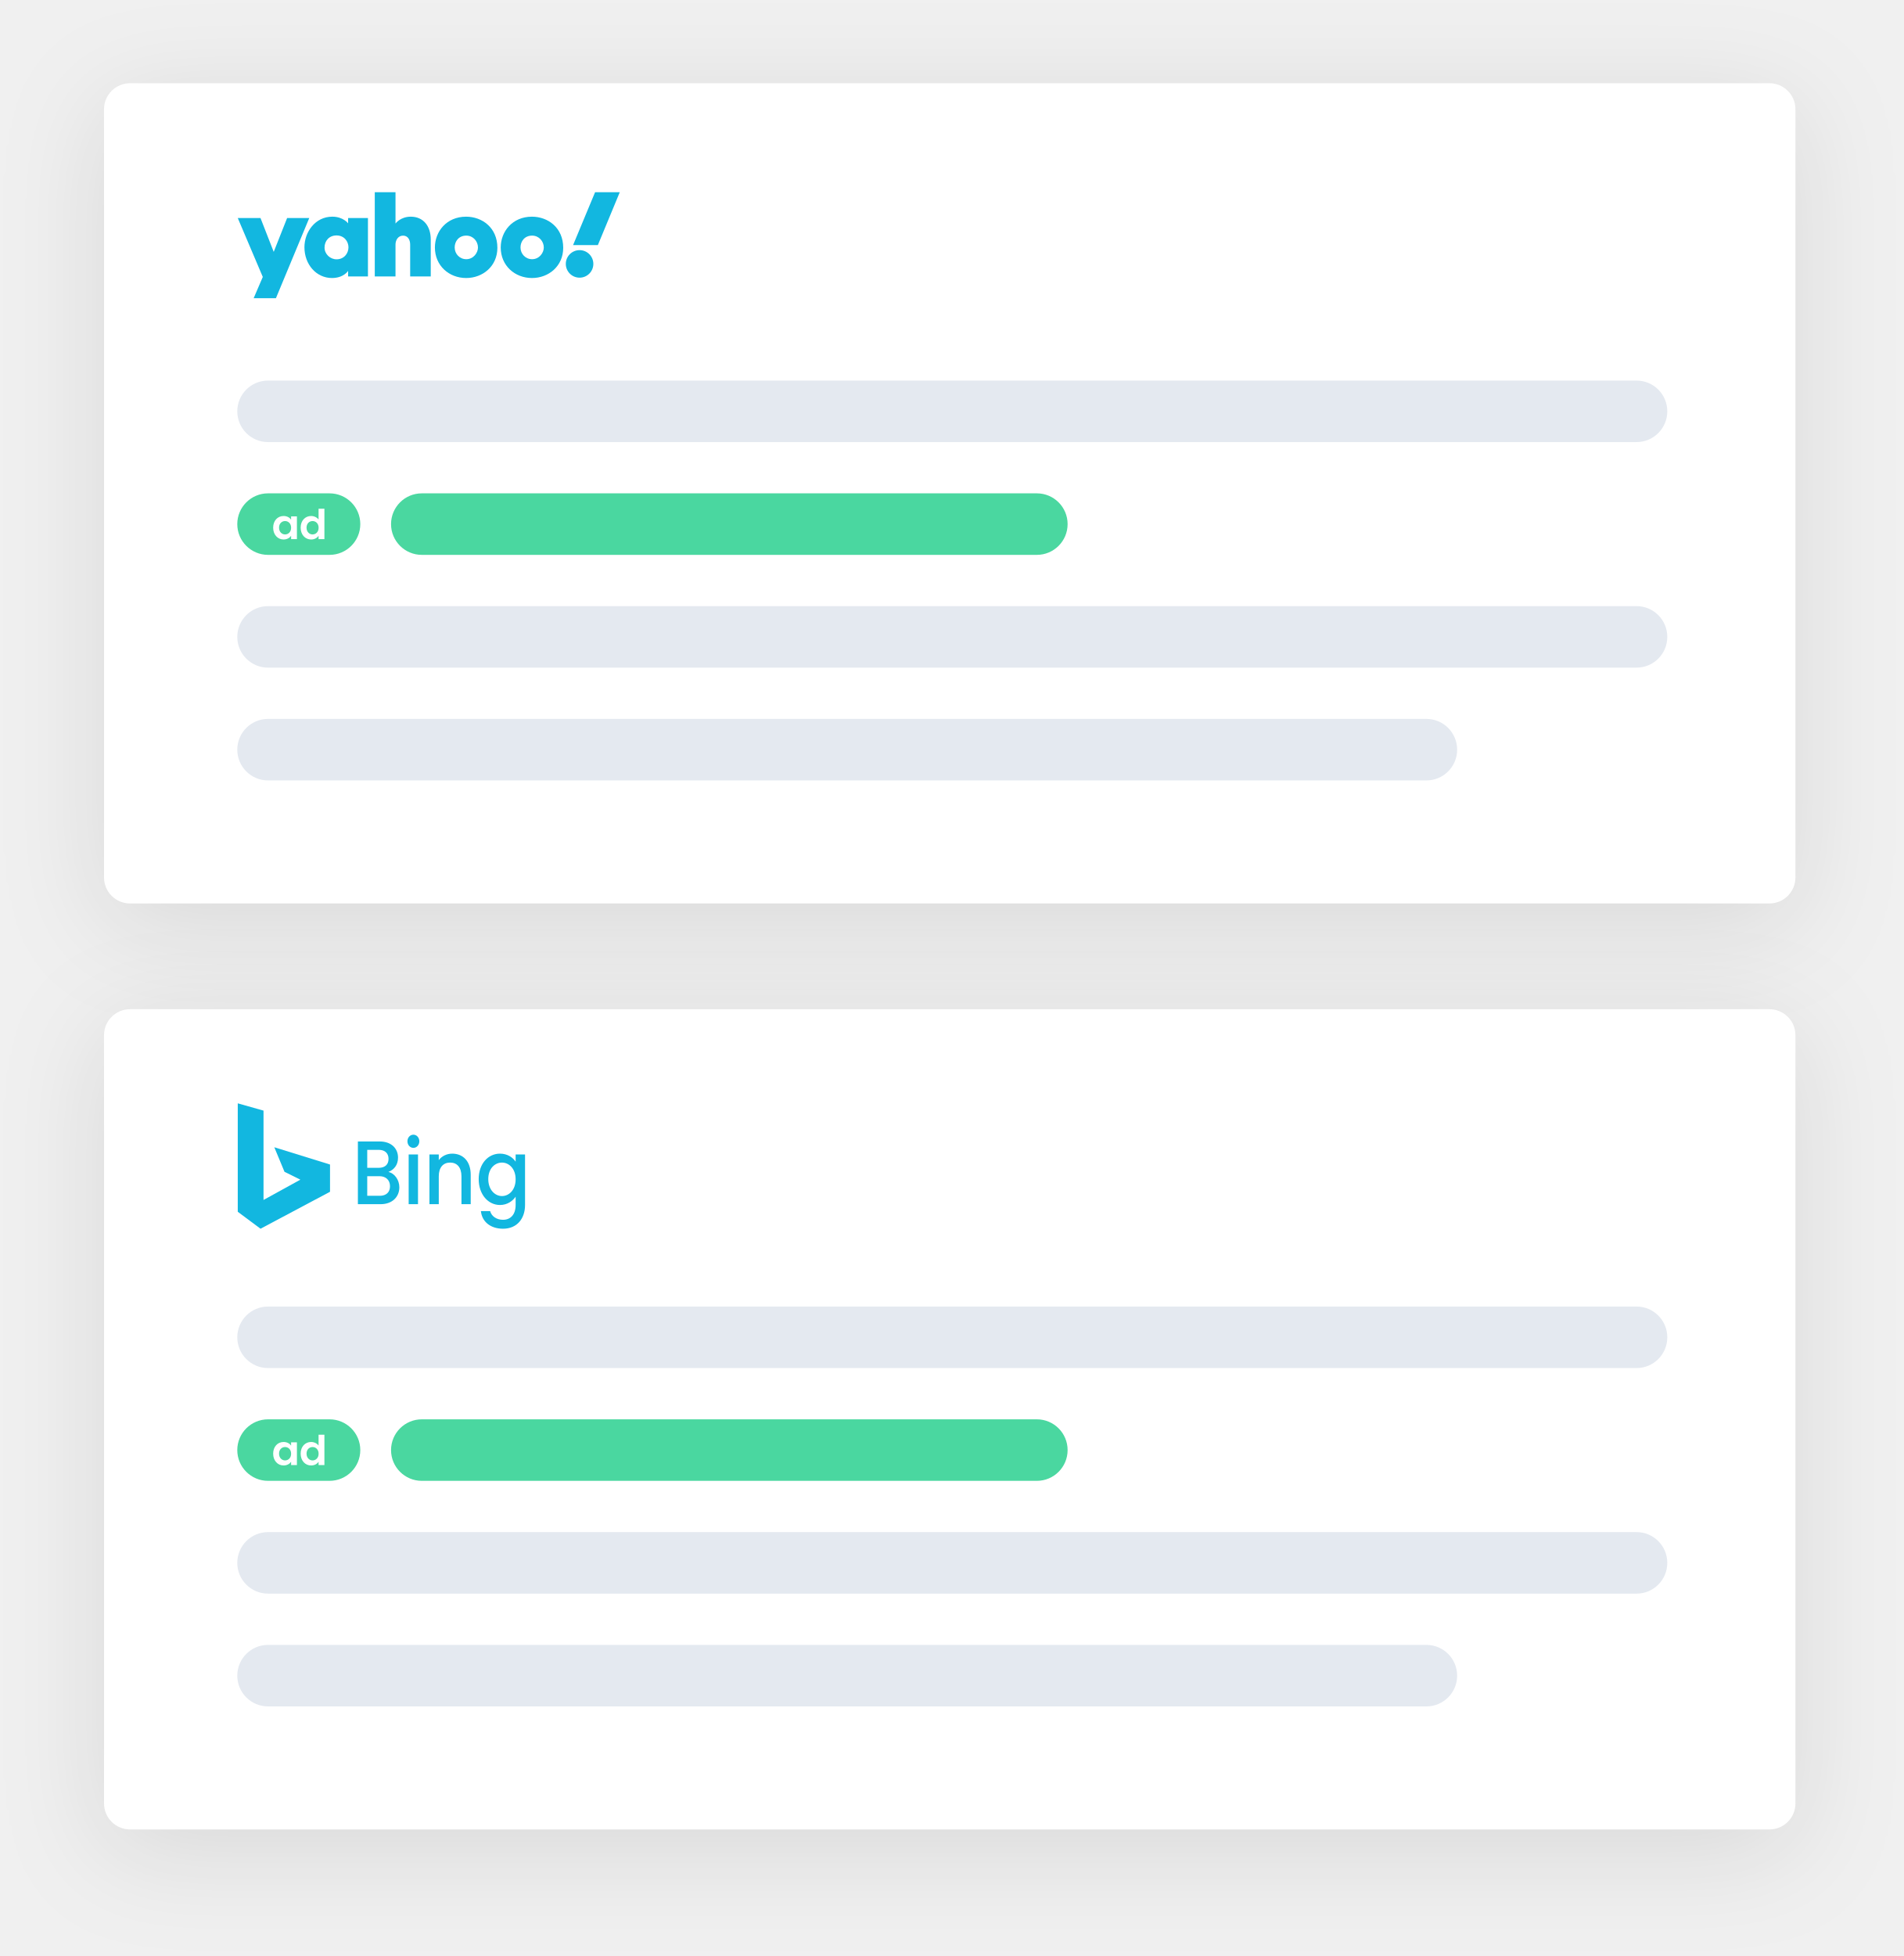
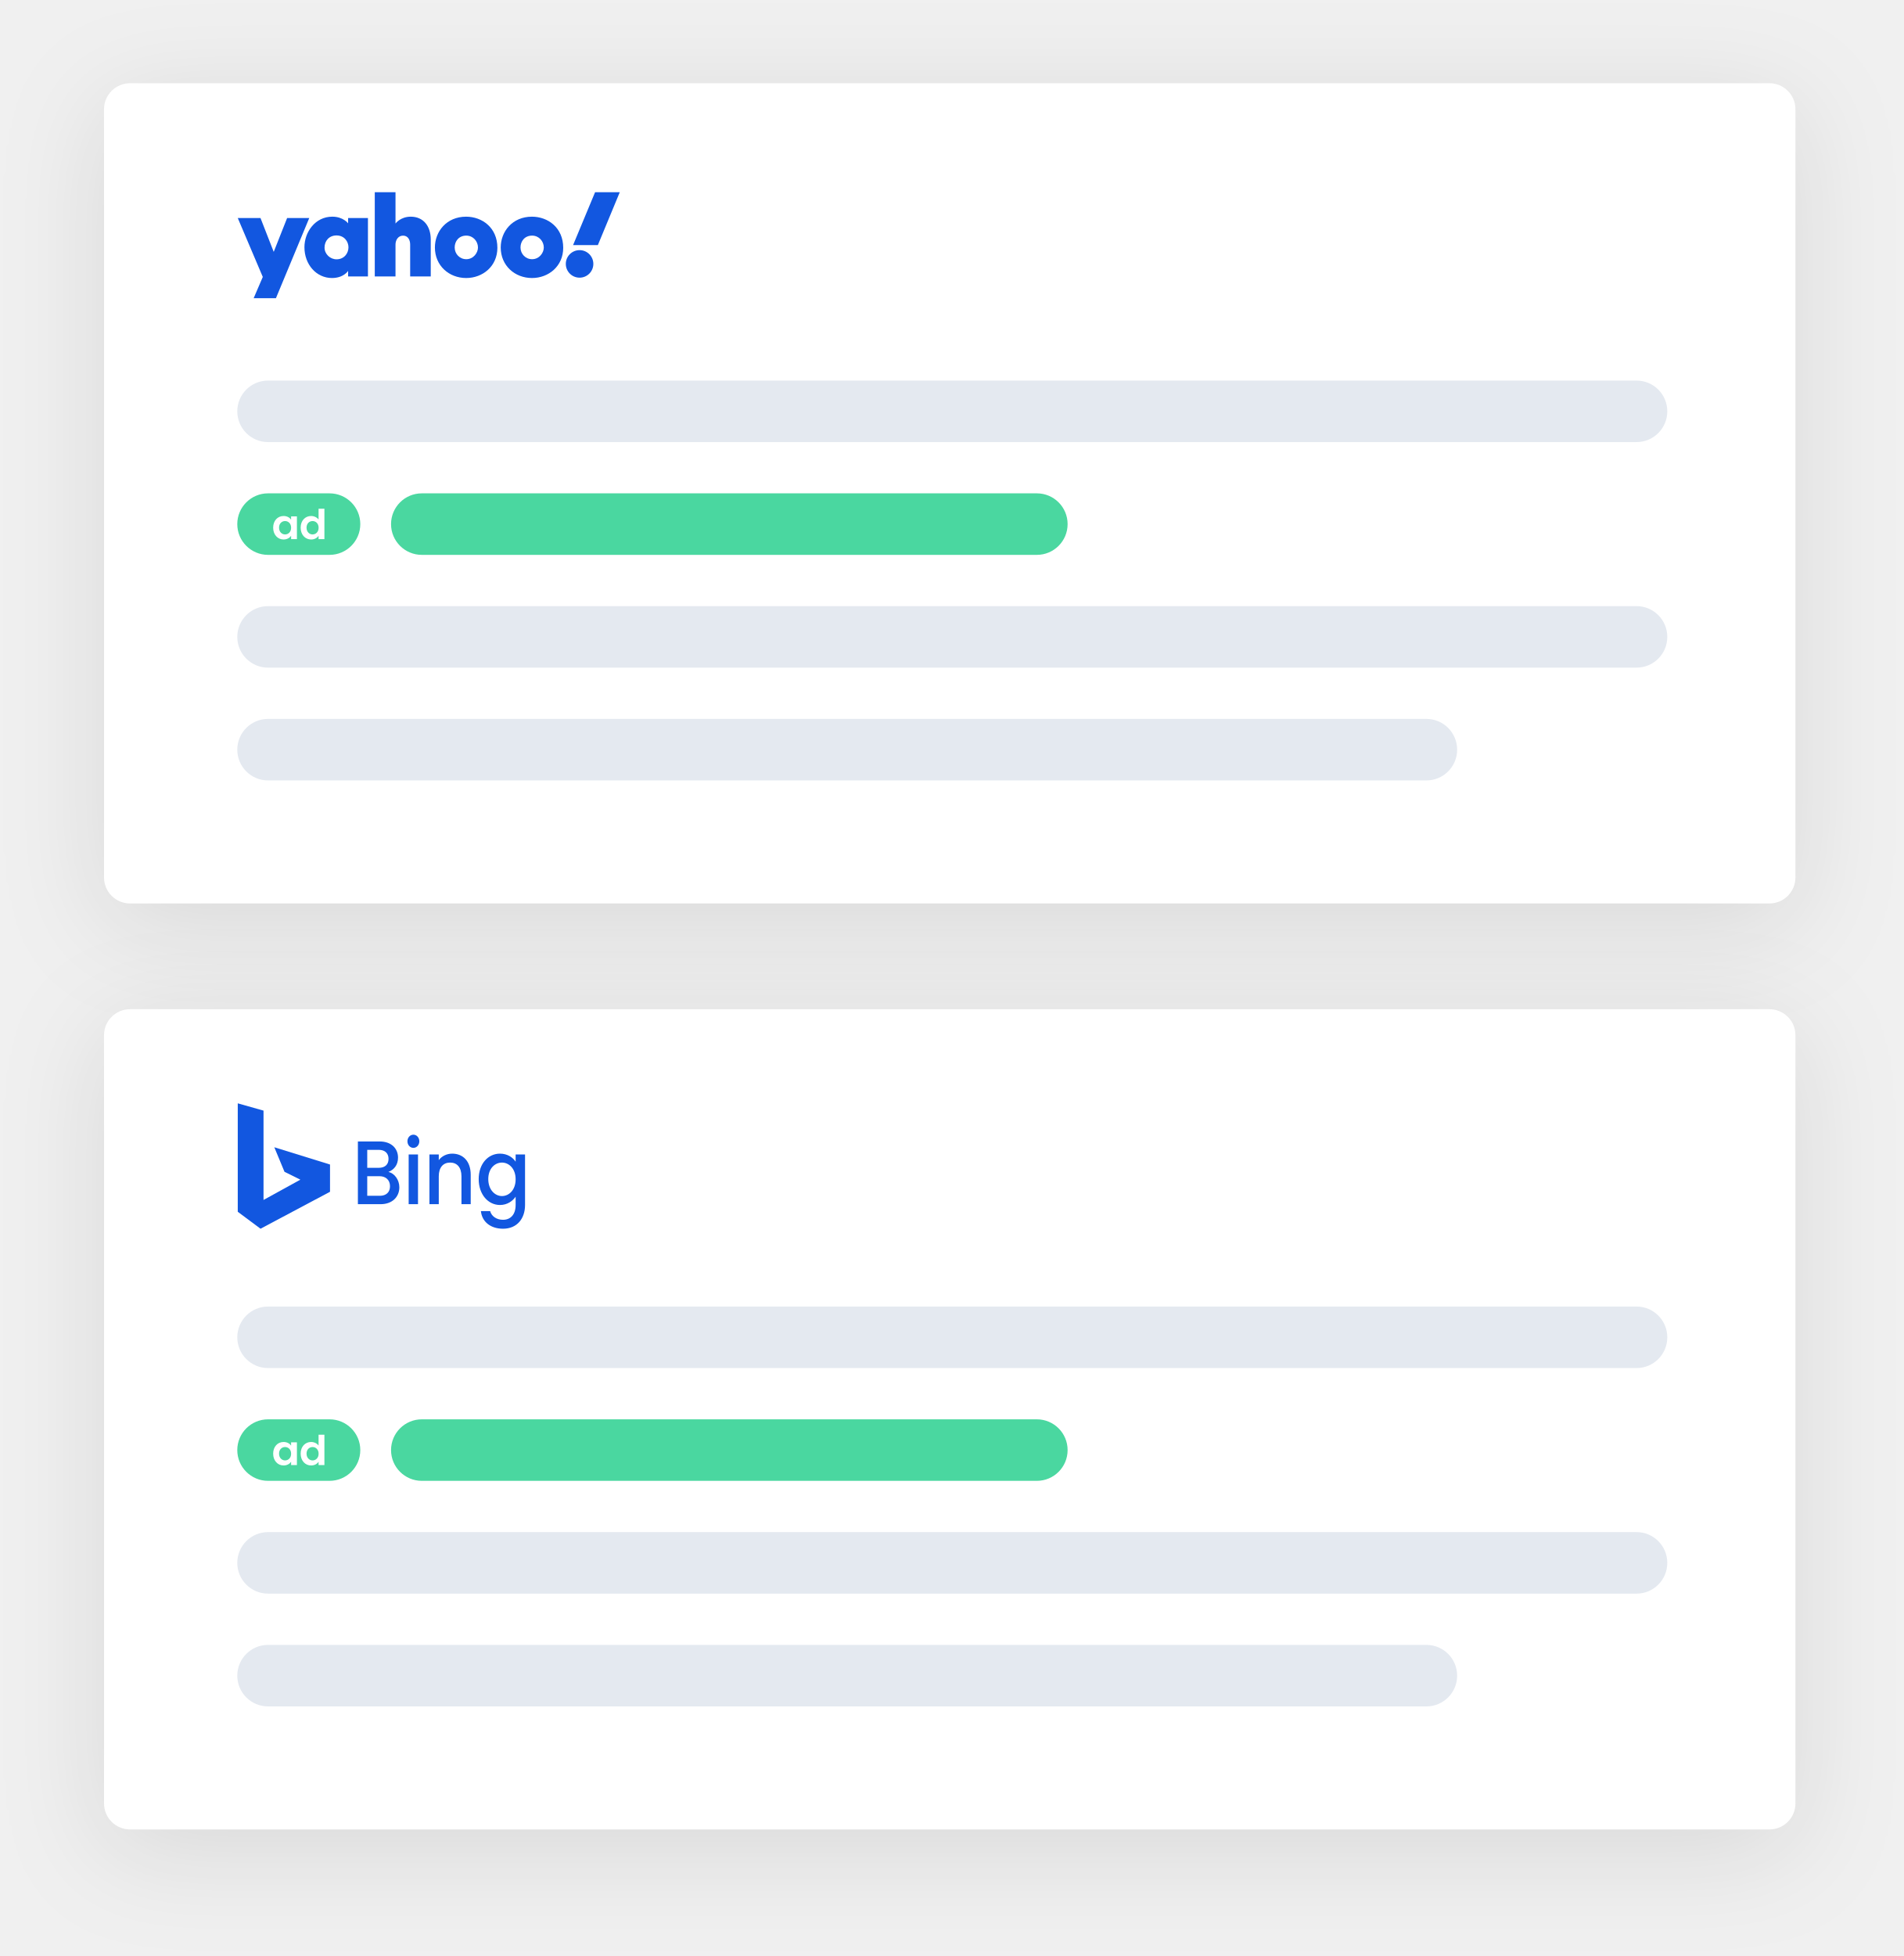
<svg xmlns="http://www.w3.org/2000/svg" width="366" height="376" viewBox="0 0 366 376" fill="none">
  <g filter="url(#filter0_d)">
    <rect x="20" y="16" width="325.2" height="157.673" rx="5" fill="white" />
  </g>
  <rect x="45.621" y="73.156" width="274.942" height="11.825" rx="5.913" fill="#E4E9F0" />
  <rect x="45.621" y="116.516" width="274.942" height="11.825" rx="5.913" fill="#E4E9F0" />
  <rect x="45.621" y="138.196" width="234.538" height="11.825" rx="5.913" fill="#E4E9F0" />
  <rect x="75.184" y="94.836" width="130.08" height="11.825" rx="5.913" fill="#4AD7A0" />
  <rect x="45.621" y="94.836" width="23.651" height="11.825" rx="5.913" fill="#4AD7A0" />
  <path d="M52.519 101.432C52.519 102.798 53.405 103.705 54.514 103.705C55.21 103.705 55.709 103.374 55.97 102.995V103.634H57.087V99.261H55.97V99.885C55.709 99.522 55.226 99.19 54.522 99.19C53.405 99.19 52.519 100.066 52.519 101.432ZM55.97 101.448C55.97 102.277 55.416 102.734 54.807 102.734C54.213 102.734 53.651 102.261 53.651 101.432C53.651 100.603 54.213 100.161 54.807 100.161C55.416 100.161 55.97 100.619 55.97 101.448Z" fill="white" />
  <path d="M57.805 101.432C57.805 102.798 58.692 103.705 59.808 103.705C60.497 103.705 60.988 103.39 61.249 102.987V103.634H62.373V97.793H61.249V99.869C60.948 99.458 60.394 99.19 59.816 99.19C58.692 99.19 57.805 100.066 57.805 101.432ZM61.257 101.448C61.257 102.277 60.703 102.734 60.093 102.734C59.499 102.734 58.937 102.261 58.937 101.432C58.937 100.603 59.499 100.161 60.093 100.161C60.703 100.161 61.257 100.619 61.257 101.448Z" fill="white" />
-   <path d="M45.713 41.91H50.083L52.627 48.419L55.204 41.91H59.459L53.052 57.32H48.771L50.525 53.236L45.713 41.91Z" fill="#12b7e0" />
-   <path d="M63.891 41.651C60.608 41.651 58.532 44.595 58.532 47.527C58.532 50.827 60.808 53.443 63.828 53.443C66.082 53.443 66.931 52.07 66.931 52.07V53.139H70.743V41.91H66.931V42.931C66.931 42.931 65.984 41.651 63.891 41.651ZM64.701 45.259C66.216 45.259 66.998 46.458 66.998 47.539C66.998 48.704 66.16 49.847 64.701 49.847C63.492 49.847 62.399 48.859 62.399 47.589C62.399 46.301 63.278 45.259 64.701 45.259Z" fill="#12b7e0" />
-   <path d="M72.056 53.139V36.951H76.042V42.969C76.042 42.969 76.989 41.652 78.972 41.652C81.397 41.652 82.819 43.459 82.819 46.042V53.139H78.861V47.014C78.861 46.14 78.445 45.296 77.502 45.296C76.542 45.296 76.042 46.153 76.042 47.014V53.139H72.056Z" fill="#12b7e0" />
-   <path d="M89.615 41.652C85.855 41.652 83.616 44.511 83.616 47.574C83.616 51.06 86.327 53.443 89.629 53.443C92.829 53.443 95.63 51.168 95.63 47.632C95.63 43.764 92.698 41.652 89.615 41.652ZM89.65 45.292C90.979 45.292 91.897 46.398 91.897 47.578C91.897 48.584 91.041 49.825 89.65 49.825C88.376 49.825 87.42 48.803 87.42 47.567C87.42 46.377 88.215 45.292 89.65 45.292Z" fill="#12b7e0" />
-   <path d="M102.271 41.652C98.511 41.652 96.272 44.511 96.272 47.574C96.272 51.06 98.983 53.443 102.285 53.443C105.486 53.443 108.286 51.168 108.286 47.632C108.286 43.764 105.354 41.652 102.271 41.652ZM102.307 45.292C103.635 45.292 104.554 46.398 104.554 47.578C104.554 48.584 103.698 49.825 102.307 49.825C101.032 49.825 100.076 48.803 100.076 47.567C100.076 46.377 100.871 45.292 102.307 45.292Z" fill="#12b7e0" />
-   <path d="M111.432 53.377C112.894 53.377 114.079 52.192 114.079 50.73C114.079 49.269 112.894 48.084 111.432 48.084C109.97 48.084 108.785 49.269 108.785 50.73C108.785 52.192 109.97 53.377 111.432 53.377Z" fill="#12b7e0" />
-   <path d="M114.949 47.111H110.184L114.413 36.951H119.16L114.949 47.111Z" fill="#12b7e0" />
+   <path d="M45.713 41.91H50.083L52.627 48.419L55.204 41.91H59.459L53.052 57.32H48.771L50.525 53.236L45.713 41.91Z" fill="#1257e0" />
+   <path d="M63.891 41.651C60.608 41.651 58.532 44.595 58.532 47.527C58.532 50.827 60.808 53.443 63.828 53.443C66.082 53.443 66.931 52.07 66.931 52.07V53.139H70.743V41.91H66.931V42.931C66.931 42.931 65.984 41.651 63.891 41.651ZM64.701 45.259C66.216 45.259 66.998 46.458 66.998 47.539C66.998 48.704 66.16 49.847 64.701 49.847C63.492 49.847 62.399 48.859 62.399 47.589C62.399 46.301 63.278 45.259 64.701 45.259Z" fill="#1257e0" />
+   <path d="M72.056 53.139V36.951H76.042V42.969C76.042 42.969 76.989 41.652 78.972 41.652C81.397 41.652 82.819 43.459 82.819 46.042V53.139H78.861V47.014C78.861 46.14 78.445 45.296 77.502 45.296C76.542 45.296 76.042 46.153 76.042 47.014V53.139H72.056Z" fill="#1257e0" />
+   <path d="M89.615 41.652C85.855 41.652 83.616 44.511 83.616 47.574C83.616 51.06 86.327 53.443 89.629 53.443C92.829 53.443 95.63 51.168 95.63 47.632C95.63 43.764 92.698 41.652 89.615 41.652ZM89.65 45.292C90.979 45.292 91.897 46.398 91.897 47.578C91.897 48.584 91.041 49.825 89.65 49.825C88.376 49.825 87.42 48.803 87.42 47.567C87.42 46.377 88.215 45.292 89.65 45.292Z" fill="#1257e0" />
+   <path d="M102.271 41.652C98.511 41.652 96.272 44.511 96.272 47.574C96.272 51.06 98.983 53.443 102.285 53.443C105.486 53.443 108.286 51.168 108.286 47.632C108.286 43.764 105.354 41.652 102.271 41.652ZM102.307 45.292C103.635 45.292 104.554 46.398 104.554 47.578C104.554 48.584 103.698 49.825 102.307 49.825C101.032 49.825 100.076 48.803 100.076 47.567C100.076 46.377 100.871 45.292 102.307 45.292Z" fill="#1257e0" />
+   <path d="M111.432 53.377C112.894 53.377 114.079 52.192 114.079 50.73C114.079 49.269 112.894 48.084 111.432 48.084C109.97 48.084 108.785 49.269 108.785 50.73C108.785 52.192 109.97 53.377 111.432 53.377Z" fill="#1257e0" />
+   <path d="M114.949 47.111H110.184L114.413 36.951H119.16L114.949 47.111Z" fill="#1257e0" />
  <g filter="url(#filter1_d)">
    <rect x="20" y="194" width="325.2" height="157.673" rx="5" fill="white" />
  </g>
  <rect x="45.622" y="251.156" width="274.942" height="11.825" rx="5.913" fill="#E4E9F0" />
  <rect x="45.621" y="294.516" width="274.942" height="11.825" rx="5.913" fill="#E4E9F0" />
  <rect x="45.621" y="316.196" width="234.538" height="11.825" rx="5.913" fill="#E4E9F0" />
  <rect x="75.184" y="272.836" width="130.08" height="11.825" rx="5.913" fill="#4AD7A0" />
  <rect x="45.621" y="272.836" width="23.651" height="11.825" rx="5.913" fill="#4AD7A0" />
  <path d="M52.519 279.432C52.519 280.798 53.405 281.705 54.514 281.705C55.21 281.705 55.709 281.374 55.97 280.995V281.634H57.087V277.261H55.97V277.885C55.709 277.521 55.226 277.19 54.522 277.19C53.405 277.19 52.519 278.066 52.519 279.432ZM55.97 279.448C55.97 280.277 55.416 280.734 54.807 280.734C54.213 280.734 53.651 280.261 53.651 279.432C53.651 278.603 54.213 278.161 54.807 278.161C55.416 278.161 55.97 278.619 55.97 279.448Z" fill="white" />
  <path d="M57.805 279.432C57.805 280.798 58.692 281.705 59.808 281.705C60.497 281.705 60.988 281.39 61.249 280.987V281.634H62.373V275.793H61.249V277.869C60.948 277.458 60.394 277.19 59.816 277.19C58.692 277.19 57.805 278.066 57.805 279.432ZM61.257 279.448C61.257 280.277 60.703 280.734 60.093 280.734C59.499 280.734 58.937 280.261 58.937 279.432C58.937 278.603 59.499 278.161 60.093 278.161C60.703 278.161 61.257 278.619 61.257 279.448Z" fill="white" />
-   <path d="M45.713 212.094V232.937L50.09 236.197L63.451 229.094V223.855L52.739 220.536L54.697 225.252L57.75 226.765L50.666 230.666V213.492L45.713 212.094Z" fill="#12b7e0" />
-   <path d="M74.984 228.026C74.984 229.188 74.244 229.865 73.031 229.865H70.607V226.1H72.968C74.165 226.1 74.984 226.829 74.984 228.026ZM74.701 222.769C74.701 223.88 73.992 224.487 72.827 224.487H70.607V221.034H72.827C73.992 221.034 74.701 221.676 74.701 222.769ZM76.779 228.234C76.779 226.794 75.834 225.51 74.669 225.285C75.724 224.868 76.527 223.984 76.527 222.526C76.527 220.826 75.299 219.421 72.984 219.421H68.811V231.478H73.189C75.425 231.478 76.779 230.073 76.779 228.234Z" fill="#12b7e0" />
-   <path d="M78.572 231.478H80.367V221.919H78.572V231.478ZM79.485 220.653C80.115 220.653 80.619 220.098 80.619 219.386C80.619 218.675 80.115 218.12 79.485 218.12C78.84 218.12 78.336 218.675 78.336 219.386C78.336 220.098 78.84 220.653 79.485 220.653Z" fill="#12b7e0" />
-   <path d="M88.723 231.478H90.502V225.84C90.502 223.168 88.975 221.763 86.944 221.763C85.904 221.763 84.944 222.231 84.361 223.012V221.919H82.566V231.478H84.361V226.135C84.361 224.383 85.228 223.481 86.55 223.481C87.857 223.481 88.723 224.383 88.723 226.135V231.478Z" fill="#12b7e0" />
-   <path d="M92.036 226.655C92.036 229.605 93.847 231.634 96.13 231.634C97.547 231.634 98.587 230.854 99.138 230.038V231.634C99.138 233.543 98.098 234.479 96.713 234.479C95.469 234.479 94.508 233.803 94.241 232.814H92.461C92.682 234.93 94.398 236.197 96.713 236.197C99.421 236.197 100.948 234.237 100.948 231.634V221.919H99.138V223.307C98.602 222.492 97.547 221.763 96.13 221.763C93.847 221.763 92.036 223.706 92.036 226.655ZM99.138 226.69C99.138 228.754 97.862 229.917 96.508 229.917C95.17 229.917 93.879 228.72 93.879 226.655C93.879 224.591 95.17 223.481 96.508 223.481C97.862 223.481 99.138 224.643 99.138 226.69Z" fill="#12b7e0" />
+   <path d="M45.713 212.094V232.937L50.09 236.197L63.451 229.094V223.855L52.739 220.536L54.697 225.252L57.75 226.765L50.666 230.666V213.492L45.713 212.094Z" fill="#1257e0" />
+   <path d="M74.984 228.026C74.984 229.188 74.244 229.865 73.031 229.865H70.607V226.1H72.968C74.165 226.1 74.984 226.829 74.984 228.026ZM74.701 222.769C74.701 223.88 73.992 224.487 72.827 224.487H70.607V221.034H72.827C73.992 221.034 74.701 221.676 74.701 222.769ZM76.779 228.234C76.779 226.794 75.834 225.51 74.669 225.285C75.724 224.868 76.527 223.984 76.527 222.526C76.527 220.826 75.299 219.421 72.984 219.421H68.811V231.478H73.189C75.425 231.478 76.779 230.073 76.779 228.234Z" fill="#1257e0" />
+   <path d="M78.572 231.478H80.367V221.919H78.572V231.478ZM79.485 220.653C80.115 220.653 80.619 220.098 80.619 219.386C80.619 218.675 80.115 218.12 79.485 218.12C78.84 218.12 78.336 218.675 78.336 219.386C78.336 220.098 78.84 220.653 79.485 220.653Z" fill="#1257e0" />
+   <path d="M88.723 231.478H90.502V225.84C90.502 223.168 88.975 221.763 86.944 221.763C85.904 221.763 84.944 222.231 84.361 223.012V221.919H82.566V231.478H84.361V226.135C84.361 224.383 85.228 223.481 86.55 223.481C87.857 223.481 88.723 224.383 88.723 226.135V231.478Z" fill="#1257e0" />
+   <path d="M92.036 226.655C92.036 229.605 93.847 231.634 96.13 231.634C97.547 231.634 98.587 230.854 99.138 230.038V231.634C99.138 233.543 98.098 234.479 96.713 234.479C95.469 234.479 94.508 233.803 94.241 232.814H92.461C92.682 234.93 94.398 236.197 96.713 236.197C99.421 236.197 100.948 234.237 100.948 231.634V221.919H99.138V223.307C98.602 222.492 97.547 221.763 96.13 221.763C93.847 221.763 92.036 223.706 92.036 226.655ZM99.138 226.69C99.138 228.754 97.862 229.917 96.508 229.917C95.17 229.917 93.879 228.72 93.879 226.655C93.879 224.591 95.17 223.481 96.508 223.481C97.862 223.481 99.138 224.643 99.138 226.69Z" fill="#1257e0" />
  <defs>
    <filter id="filter0_d" x="0" y="0" width="365.2" height="197.673" filterUnits="userSpaceOnUse" color-interpolation-filters="sRGB">
      <feFlood flood-opacity="0" result="BackgroundImageFix" />
      <feColorMatrix in="SourceAlpha" type="matrix" values="0 0 0 0 0 0 0 0 0 0 0 0 0 0 0 0 0 0 127 0" />
      <feOffset dy="4" />
      <feGaussianBlur stdDeviation="10" />
      <feColorMatrix type="matrix" values="0 0 0 0 0 0 0 0 0 0 0 0 0 0 0 0 0 0 0.1 0" />
      <feBlend mode="normal" in2="BackgroundImageFix" result="effect1_dropShadow" />
      <feBlend mode="normal" in="SourceGraphic" in2="effect1_dropShadow" result="shape" />
    </filter>
    <filter id="filter1_d" x="0" y="178" width="365.2" height="197.673" filterUnits="userSpaceOnUse" color-interpolation-filters="sRGB">
      <feFlood flood-opacity="0" result="BackgroundImageFix" />
      <feColorMatrix in="SourceAlpha" type="matrix" values="0 0 0 0 0 0 0 0 0 0 0 0 0 0 0 0 0 0 127 0" />
      <feOffset dy="4" />
      <feGaussianBlur stdDeviation="10" />
      <feColorMatrix type="matrix" values="0 0 0 0 0 0 0 0 0 0 0 0 0 0 0 0 0 0 0.1 0" />
      <feBlend mode="normal" in2="BackgroundImageFix" result="effect1_dropShadow" />
      <feBlend mode="normal" in="SourceGraphic" in2="effect1_dropShadow" result="shape" />
    </filter>
  </defs>
</svg>
